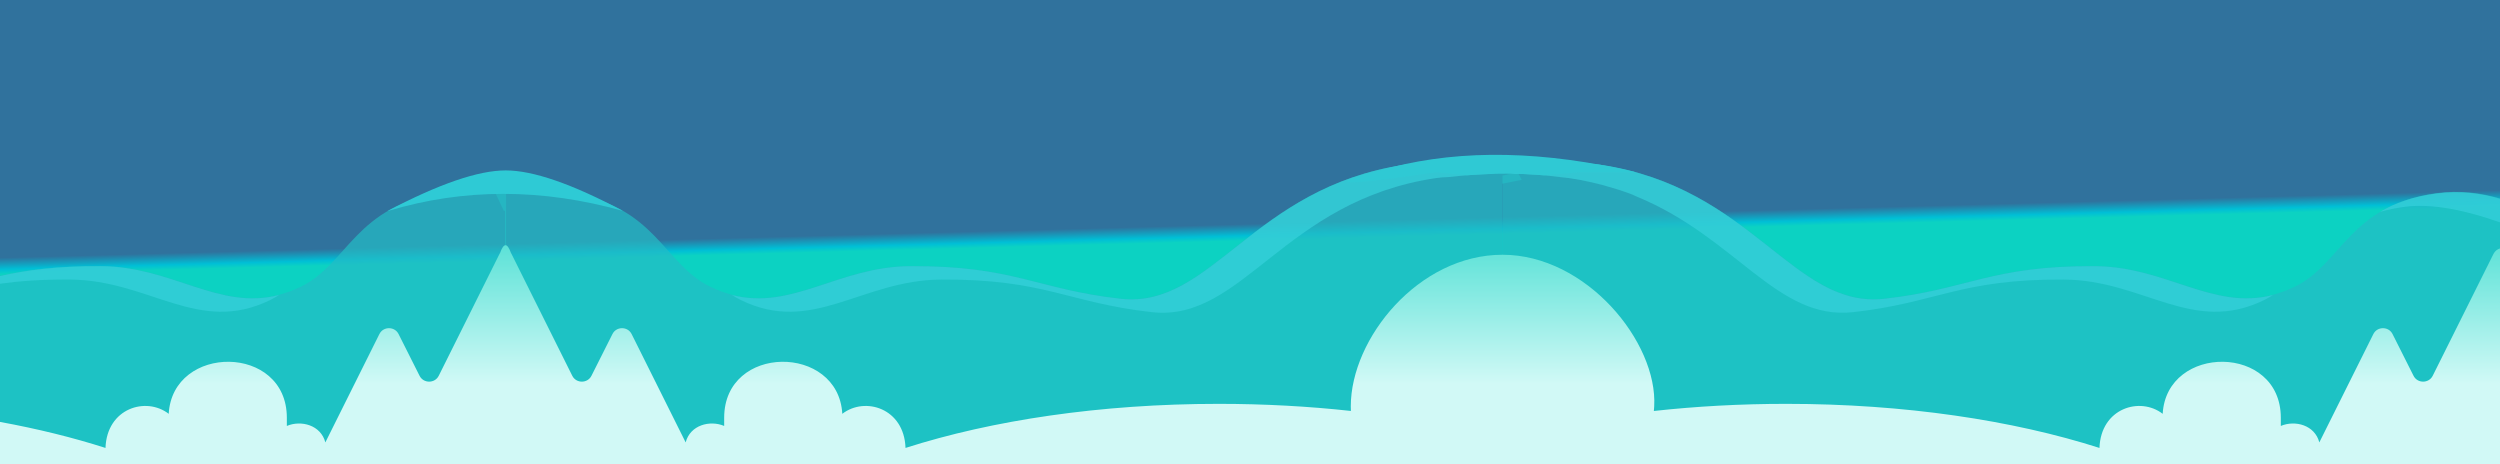
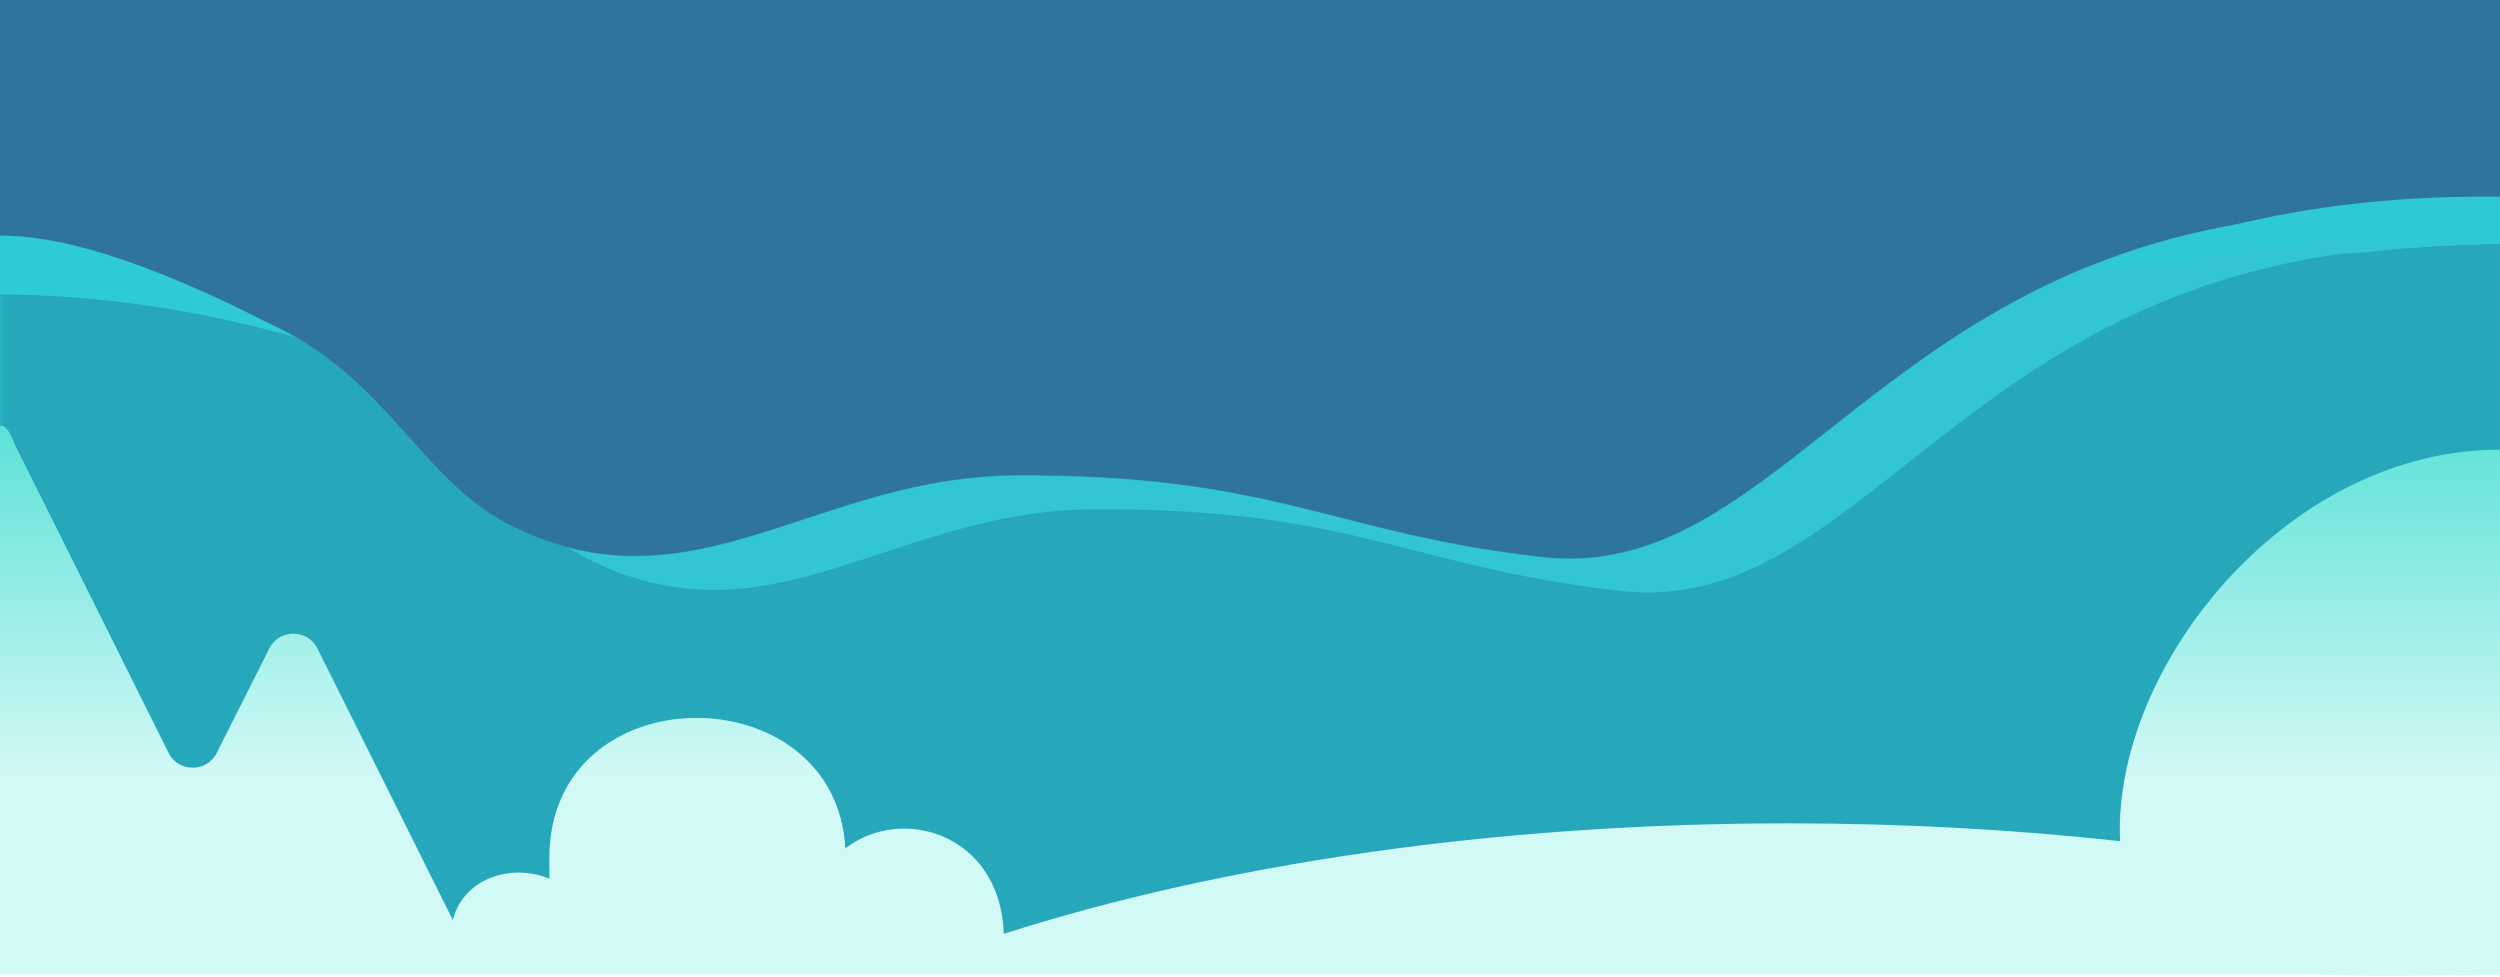
- <svg xmlns="http://www.w3.org/2000/svg" width="4812px" height="893px" viewBox="0 0 4812 893" version="1.1">
+ <svg xmlns="http://www.w3.org/2000/svg" width="1920px" height="750px" viewBox="0 0 1920 750" version="1.1">
  <defs>
-     <linearGradient x1="50.511%" y1="48.359%" x2="50%" y2="51.855%" id="linearGradient-1">
-       <stop stop-color="#30729D" offset="0%" />
-       <stop stop-color="#00BFD6" offset="69.946%" />
-       <stop stop-color="#0CD2C2" offset="100%" />
-     </linearGradient>
-     <linearGradient x1="44.173%" y1="63.273%" x2="44.173%" y2="-43.392%" id="linearGradient-2">
+     <linearGradient x1="44.173%" y1="63.273%" x2="44.173%" y2="-43.392%" id="linearGradient-1">
      <stop stop-color="#D1F9F6" offset="0%" />
      <stop stop-color="#0CD2C2" offset="100%" />
    </linearGradient>
  </defs>
  <g id="HD_Desktop" stroke="none" stroke-width="1" fill="none" fill-rule="evenodd">
-     <g id="VW_HD_Desktop_Hero_IMG_Extended">
-       <g id="Extended_Background" transform="translate(-0, 0)">
-         <g id="Join_Our_Community" transform="translate(2406, 446.5) scale(-1, 1) translate(-2406, -446.5) translate(0, 0)" fill="url(#linearGradient-1)">
-           <g id="Join_Our_Community_Bg">
-             <g id="Join_Our_Community_BG">
-               <path d="M0,0 L4812,0 L4812,6.757 L4812,893 L0,893 L0,6.757 L0,0 Z" id="Combined-Shape" />
+     <g id="VW_HD_Desktop_Home">
+       <g id="Hero_Module" transform="translate(-972, 0)">
+         <g id="BG" transform="translate(-0, 0)">
+           <g id="Extended_Background" transform="translate(0, -0)">
+             <g id="Background_Extended">
+               <rect id="Rectangle" fill="#2F749E" x="-2.91038305e-11" y="2.04636308e-12" width="4812" height="748" />
+               <path d="M972.001,258.577 L969.813,258.912 L948,212.834 L1032.08,211.601 L1037.039,222.995 C1055.27,221.73 1074.432,222.158 1094.364,224.846 C1261.267,247.354 1277.287,361.207 1366.302,404.538 C1504.289,471.709 1598.136,365.99 1751.266,365.031 C1951.431,363.776 1995.819,409.841 2157.005,427.682 C2332.285,447.085 2410.461,213.375 2703.965,170.045 C2741.358,164.525 2796.292,170.501 2861.433,184.098 L2860.364,177.057 L2917.393,177.057 L2929,199.13 L2892.097,206.472 L2892.097,746 L972.001,746 L972.001,258.577 Z" id="Combined-Shape" fill="#24BBC5" opacity="0.726" />
+               <path d="M2787.765,193.831 C2779.282,194.068 2771.401,194.706 2764.174,195.775 C2470.613,239.179 2392.487,473.292 2217.173,453.856 C2055.956,435.984 2011.53,389.839 1811.326,391.097 C1658.167,392.059 1564.291,497.959 1426.276,430.672 C1420.203,427.711 1414.465,424.42 1409,420.853 C1525.012,450.911 1614.53,366.23 1751.419,365.371 C1951.623,364.113 1996.016,410.258 2157.233,428.13 C2332.547,447.566 2410.734,213.453 2704.296,170.049 C2744.758,164.066 2805.756,171.563 2878,187.623 C2848.782,188.312 2818.704,190.382 2787.765,193.831 Z" id="Combined-Shape" fill="#36D1DB" opacity="0.726" />
+               <path d="M5.82076609e-11,746 L5.82076609e-11,383.941 C50.447,372.845 107.958,364.487 194.774,365.031 C347.896,365.99 441.738,471.709 579.719,404.538 C668.729,361.207 684.749,247.354 851.643,224.846 C879.24,221.124 905.361,221.735 929.578,225.173 L923.606,212.558 L974,211.819 L974,234.965 L974,746 L5.83213478e-11,746 Z" id="Combined-Shape" fill="#24BBC5" opacity="0.726" />
+               <g id="Combined-Shape-2" transform="translate(0, 327)" fill="url(#linearGradient-1)">
+                 <path d="M2600.236,319.006 C2600.079,316.191 2600,313.301 2600,310.333 C2600,179.057 2730.733,18.333 2892,18.333 C3053.267,18.333 3191.016,186.561 3184,310.333 C3183.831,313.318 3183.608,316.225 3183.331,319.054 C3264.642,310.105 3350.133,305.333 3438.347,305.333 C3665.643,305.333 3874.859,337.017 4041.067,390.183 C4043.636,313.627 4119.168,290.827 4162.732,324.518 C4170.321,189.715 4390.107,189.715 4390.107,332.007 L4390.107,347.85 C4417.682,336.164 4455.646,346.21 4464.228,379.566 L4568.238,171.001 C4575.764,155.909 4597.658,155.909 4605.184,171.001 L4645.552,251.263 C4653.078,266.355 4674.973,266.355 4682.499,251.263 L4799.497,16.652 C4802.229,11.173 4806.855,7.683 4812,6.182 L4812,414.333 L4812,421.333 L4811,421.333 L3027.586,421.333 C2994.851,422.174 2957.532,421.333 2916.151,421.333 C2859.061,421.333 2802.772,423.874 2753.871,421.333 L979,421.333 L974,421.333 L973,421.333 L1.13686838e-13,421.333 L0,340.108 C72.828,353.444 140.951,370.313 203.067,390.183 C205.636,313.627 281.168,290.827 324.732,324.518 C332.321,189.715 552.107,189.715 552.107,332.007 L552.107,347.85 C579.682,336.164 617.646,346.21 626.228,379.566 L730.238,171.001 C737.764,155.909 759.658,155.909 767.184,171.001 L807.552,251.263 C815.078,266.355 836.973,266.355 844.499,251.263 L961.497,16.652 C961.861,15.922 962.258,15.228 962.686,14.569 C966.154,4.856 969.595,0 973.009,0 C976.458,0 979.958,4.958 983.509,14.875 C983.863,15.442 984.195,16.034 984.503,16.652 L1101.501,251.263 C1109.027,266.355 1130.922,266.355 1138.448,251.263 L1178.816,171.001 C1186.342,155.909 1208.236,155.909 1215.762,171.001 L1319.772,379.566 C1328.354,346.21 1366.318,336.164 1393.893,347.85 L1393.893,332.007 C1393.893,189.715 1613.679,189.715 1621.268,324.518 C1664.832,290.827 1740.364,313.627 1742.933,390.183 C1909.141,337.017 2118.357,305.333 2345.653,305.333 C2433.711,305.333 2519.055,310.088 2600.236,319.006 Z" id="Combined-Shape" />
+               </g>
+               <path d="M2970.817,190.297 C2924.39,186.331 2875.478,186.32 2824.083,190.266 L2764.749,184.59 C2569.706,213.317 2540.785,210.157 2677.987,175.111 C2815.189,140.065 2972.193,143.224 3149,184.59 L3040.746,184.59 L2970.817,190.297 Z" id="Combined-Shape" fill="#2FC9D4" />
+               <path d="" id="Path-29" stroke="#979797" />
+               <path d="" id="Path-30" stroke="#979797" />
+               <path d="M747.084,259 L746,259 C844.908,207 920.696,181 973.364,181 C1026.031,181 1101.244,207 1199,259 C1043.054,215.222 892.416,215.222 747.084,259 Z" id="Combined-Shape" fill="#2ECAD5" />
            </g>
          </g>
-         </g>
-         <g id="Background_Extended" transform="translate(0, 298)">
-           <path d="M972.001,107.577 L969.813,107.912 L948,61.834 L1032.08,60.601 L1037.039,71.995 C1055.27,70.73 1074.432,71.158 1094.364,73.846 C1261.267,96.354 1277.287,210.207 1366.302,253.538 C1504.289,320.709 1598.136,214.99 1751.266,214.031 C1951.431,212.776 1995.819,258.841 2157.005,276.682 C2332.285,296.085 2410.461,62.375 2703.965,19.045 C2741.358,13.525 2796.292,19.501 2861.433,33.098 L2860.364,26.057 L2917.393,26.057 L2929,48.13 L2892.097,55.472 L2892.097,595 L972.001,595 L972.001,107.577 Z" id="Combined-Shape" fill="#24BBC5" opacity="0.726" />
-           <path d="M2787.765,42.831 C2779.282,43.068 2771.401,43.706 2764.174,44.775 C2470.613,88.179 2392.487,322.292 2217.173,302.856 C2055.956,284.984 2011.53,238.839 1811.326,240.097 C1658.167,241.059 1564.291,346.959 1426.276,279.672 C1420.203,276.711 1414.465,273.42 1409,269.853 C1525.012,299.911 1614.53,215.23 1751.419,214.371 C1951.623,213.113 1996.016,259.258 2157.233,277.13 C2332.547,296.566 2410.734,62.453 2704.296,19.049 C2744.758,13.066 2805.756,20.563 2878,36.623 C2848.782,37.312 2818.704,39.382 2787.765,42.831 Z" id="Combined-Shape" fill="#36D1DB" opacity="0.726" />
-           <path d="M4812,83.965 C4776.49,73.334 4735.064,67.72 4689.643,73.846 C4522.749,96.354 4506.729,210.207 4417.719,253.538 C4279.738,320.709 4185.896,214.99 4032.774,214.031 C3832.619,212.776 3788.233,258.841 3627.055,276.682 C3451.783,296.085 3373.612,62.375 3080.122,19.045 C3036.997,12.678 2970.539,21.604 2892,39.877 L2892,595 L4812,595 L4812,83.965 Z" id="Combined-Shape" fill="#24BBC5" opacity="0.726" />
-           <path d="M4581,130 L4581,84.659 C4616.709,74.037 4658.392,68.412 4704.105,74.519 C4749.827,80.627 4784.269,93.498 4812,109.864 C4797.549,105.727 4781.707,102.396 4764.209,100.059 C4709.92,92.806 4643.303,108.008 4581,130 Z" id="Combined-Shape" fill="#36D1DB" opacity="0.73" transform="translate(4696.5, 101) scale(-1, 1) translate(-4696.5, -101) " />
-           <path d="M2907,36.401 C2978.808,20.494 3039.43,13.094 3079.706,19.049 C3373.267,62.453 3451.454,296.566 3626.768,277.13 C3787.985,259.258 3832.378,213.113 4032.581,214.371 C4169.47,215.23 4258.988,299.911 4375,269.853 C4369.535,273.42 4363.797,276.711 4357.724,279.672 C4219.709,346.959 4125.833,241.059 3972.675,240.097 C3772.471,238.839 3728.045,284.984 3566.828,302.856 C3420.873,319.038 3342.28,159.479 3150.652,80.539 C3142.965,76.724 3132.678,72.747 3119.79,68.608 C3114.736,66.985 3109.645,65.424 3104.515,63.923 C3078.368,55.821 3050.255,49.274 3019.828,44.775 C3015.677,44.161 3011.31,43.689 3006.737,43.354 C2974.741,39.032 2941.495,36.715 2907,36.401 Z" id="Combined-Shape" fill="#36D1DB" opacity="0.726" />
-           <path d="M5.82076609e-11,595 L5.82076609e-11,232.941 C50.447,221.845 107.958,213.487 194.774,214.031 C347.896,214.99 441.738,320.709 579.719,253.538 C668.729,210.207 684.749,96.354 851.643,73.846 C879.24,70.124 905.361,70.735 929.578,74.173 L923.606,61.558 L974,60.819 L974,83.965 L974,595 L5.83213478e-11,595 Z" id="Combined-Shape" fill="#24BBC5" opacity="0.726" />
-           <path d="M5.48894263e-12,233.295 C50.423,222.189 107.915,213.826 194.679,214.371 C331.529,215.23 421.021,299.911 537,269.853 C531.537,273.42 525.8,276.711 519.728,279.672 C381.753,346.959 287.905,241.059 134.789,240.097 C80.078,239.753 37.003,242.952 5.79944981e-11,248.146 L5.79802872e-11,233.295 Z" id="Combined-Shape" fill="#36D1DB" opacity="0.726" />
-           <g id="Combined-Shape-2" transform="translate(0, 174)" fill="url(#linearGradient-2)">
-             <path d="M2600.236,319.006 C2600.079,316.191 2600,313.301 2600,310.333 C2600,179.057 2730.733,18.333 2892,18.333 C3053.267,18.333 3191.016,186.561 3184,310.333 C3183.831,313.318 3183.608,316.225 3183.331,319.054 C3264.642,310.105 3350.133,305.333 3438.347,305.333 C3665.643,305.333 3874.859,337.017 4041.067,390.183 C4043.636,313.627 4119.168,290.827 4162.732,324.518 C4170.321,189.715 4390.107,189.715 4390.107,332.007 L4390.107,347.85 C4417.682,336.164 4455.646,346.21 4464.228,379.566 L4568.238,171.001 C4575.764,155.909 4597.658,155.909 4605.184,171.001 L4645.552,251.263 C4653.078,266.355 4674.973,266.355 4682.499,251.263 L4799.497,16.652 C4802.229,11.173 4806.855,7.683 4812,6.182 L4812,414.333 L4812,421.333 L4811,421.333 L3027.586,421.333 C2994.851,422.174 2957.532,421.333 2916.151,421.333 C2859.061,421.333 2802.772,423.874 2753.871,421.333 L979,421.333 L974,421.333 L973,421.333 L1.13686838e-13,421.333 L0,340.108 C72.828,353.444 140.951,370.313 203.067,390.183 C205.636,313.627 281.168,290.827 324.732,324.518 C332.321,189.715 552.107,189.715 552.107,332.007 L552.107,347.85 C579.682,336.164 617.646,346.21 626.228,379.566 L730.238,171.001 C737.764,155.909 759.658,155.909 767.184,171.001 L807.552,251.263 C815.078,266.355 836.973,266.355 844.499,251.263 L961.497,16.652 C961.861,15.922 962.258,15.228 962.686,14.569 C966.154,4.856 969.595,0 973.009,0 C976.458,0 979.958,4.958 983.509,14.875 C983.863,15.442 984.195,16.034 984.503,16.652 L1101.501,251.263 C1109.027,266.355 1130.922,266.355 1138.448,251.263 L1178.816,171.001 C1186.342,155.909 1208.236,155.909 1215.762,171.001 L1319.772,379.566 C1328.354,346.21 1366.318,336.164 1393.893,347.85 L1393.893,332.007 C1393.893,189.715 1613.679,189.715 1621.268,324.518 C1664.832,290.827 1740.364,313.627 1742.933,390.183 C1909.141,337.017 2118.357,305.333 2345.653,305.333 C2433.711,305.333 2519.055,310.088 2600.236,319.006 Z" id="Combined-Shape" />
-           </g>
-           <path d="M2970.817,39.297 C2924.39,35.331 2875.478,35.32 2824.083,39.266 L2764.749,33.59 C2569.706,62.317 2540.785,59.157 2677.987,24.111 C2815.189,-10.935 2972.193,-7.776 3149,33.59 L3040.746,33.59 L2970.817,39.297 Z" id="Combined-Shape" fill="#2FC9D4" />
-           <path d="" id="Path-27" stroke="#979797" />
-           <path d="" id="Path-29" stroke="#979797" />
-           <path d="" id="Path-30" stroke="#979797" />
-           <path d="M747.084,108 L746,108 C844.908,56 920.696,30 973.364,30 C1026.031,30 1101.244,56 1199,108 C1043.054,64.222 892.416,64.222 747.084,108 Z" id="Combined-Shape" fill="#2ECAD5" />
        </g>
      </g>
    </g>
  </g>
</svg>
